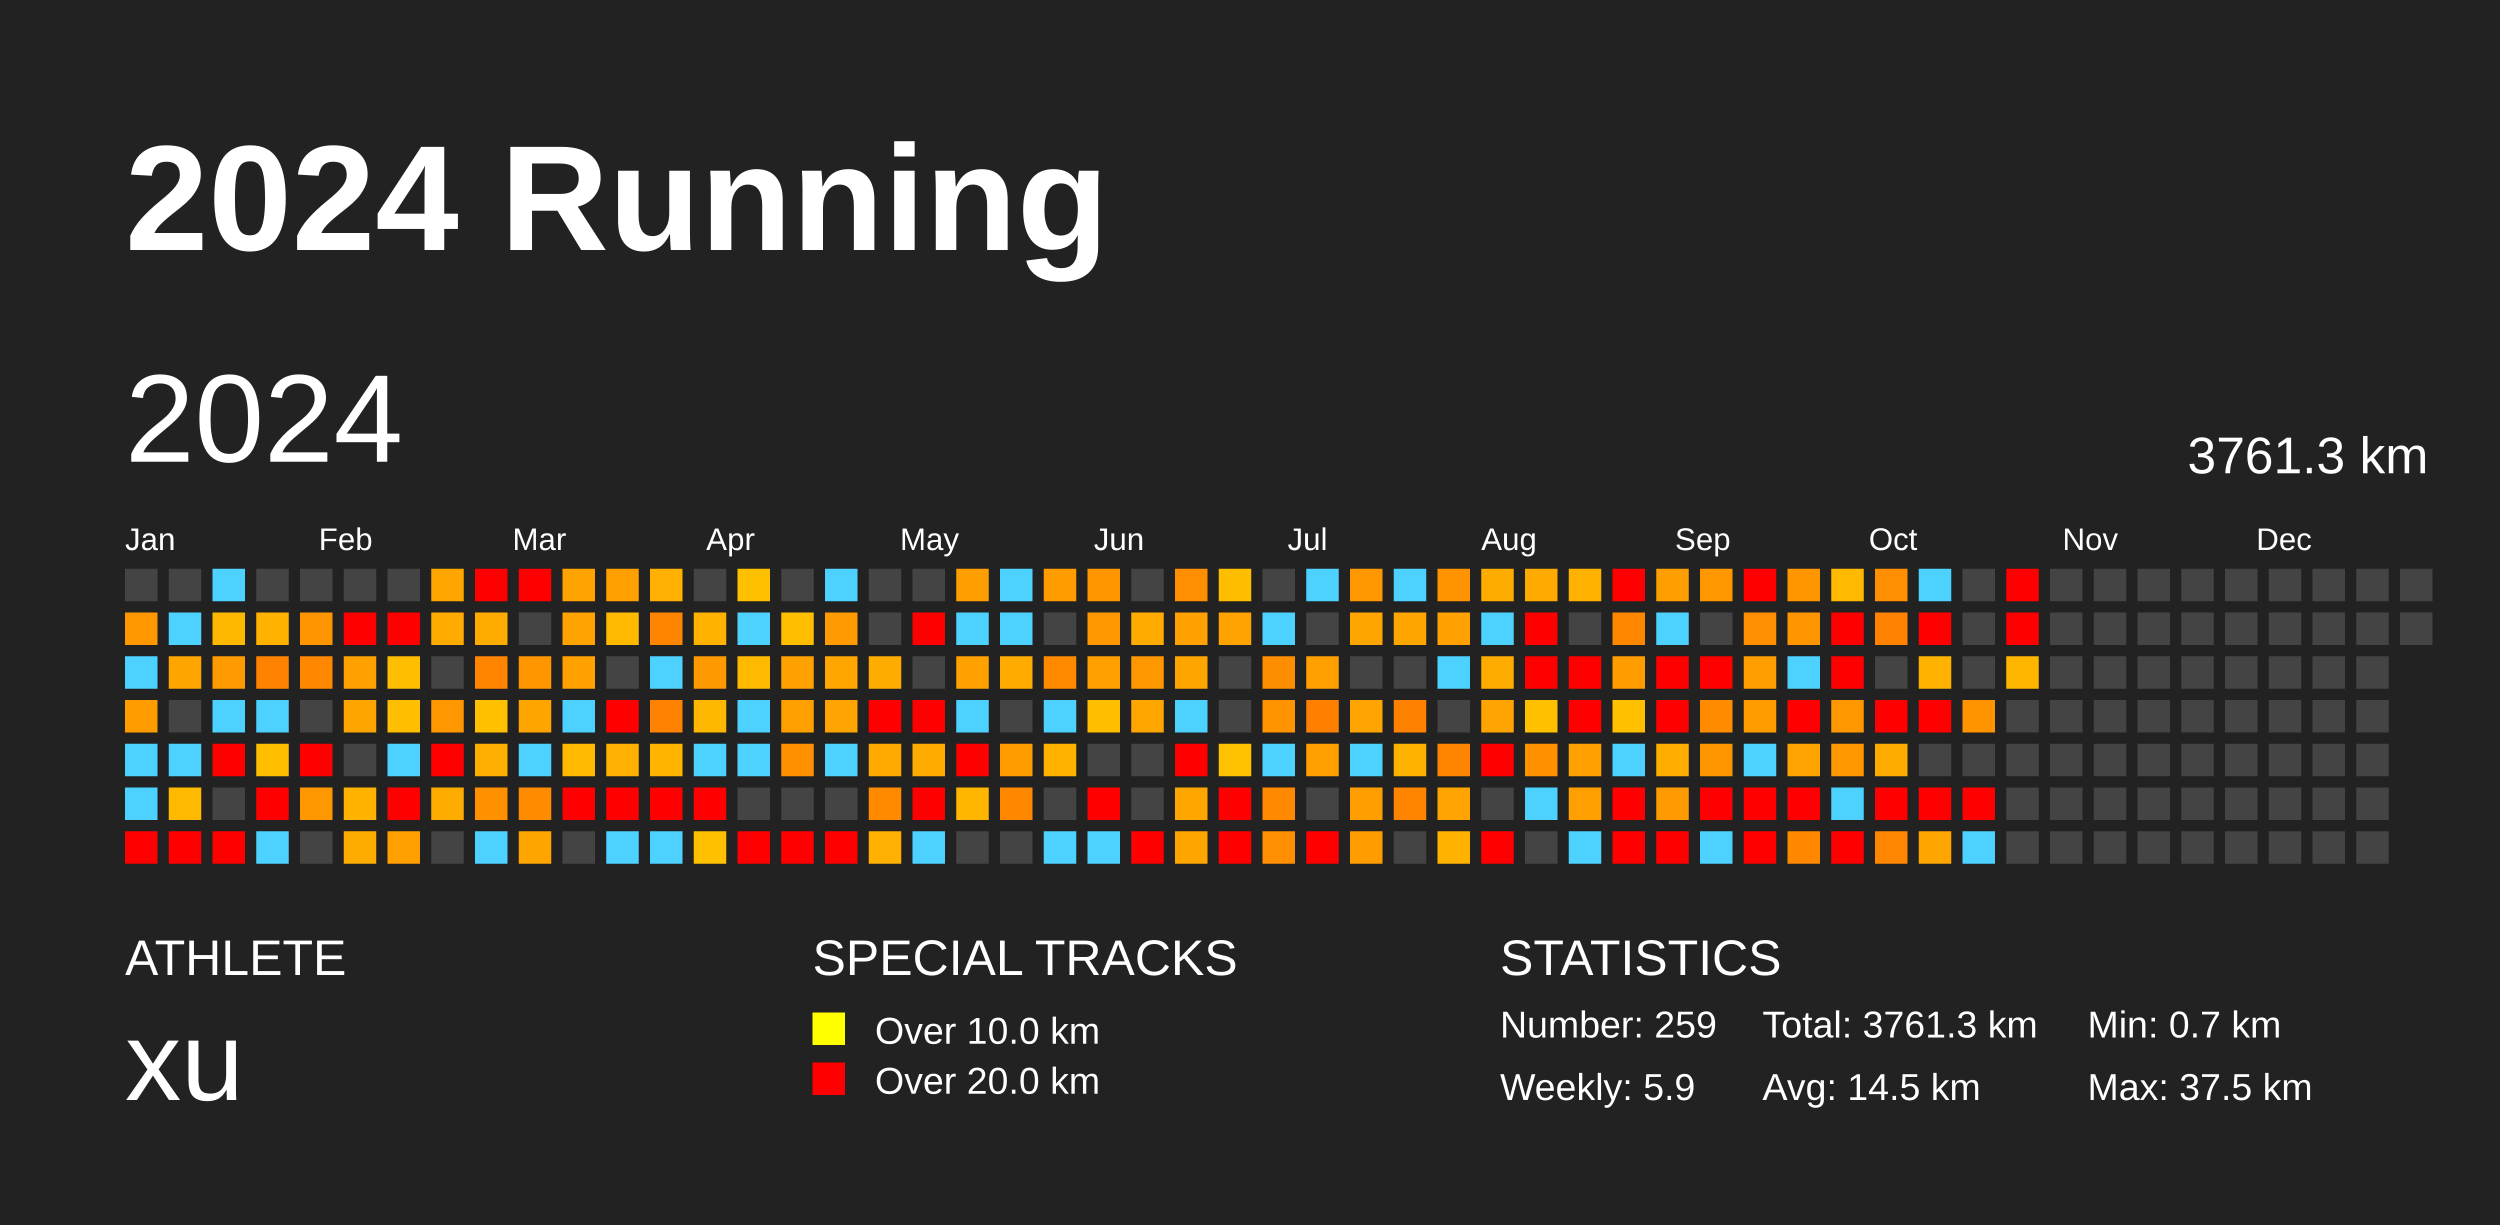
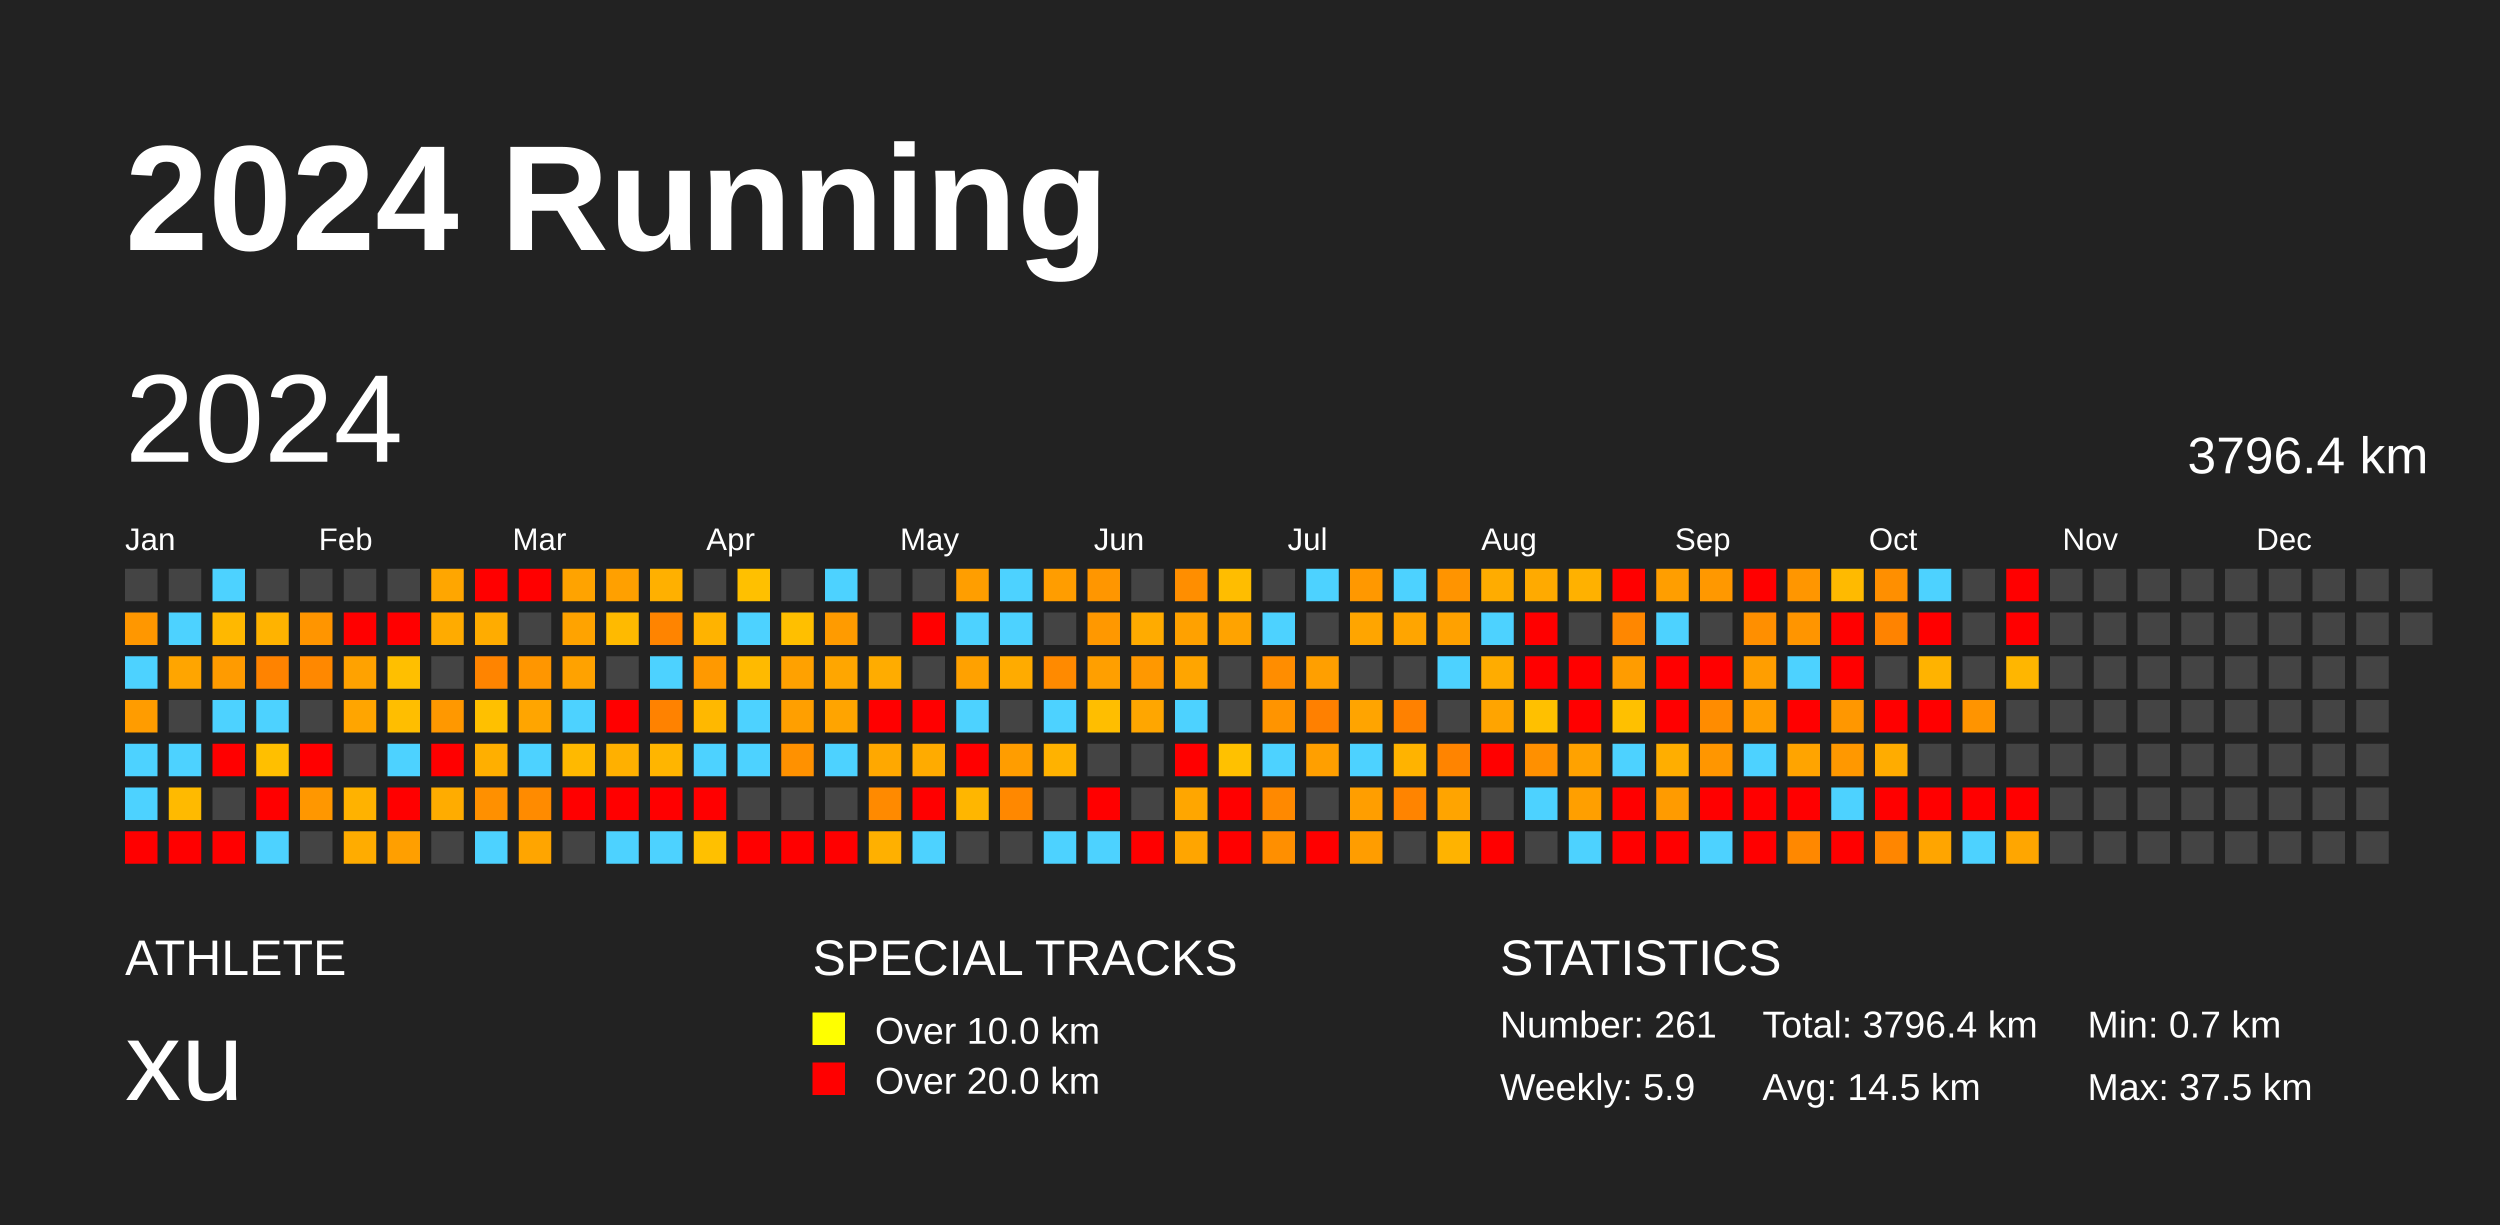
<svg xmlns="http://www.w3.org/2000/svg" baseProfile="full" height="98mm" version="1.1" viewBox="0,0,200,98" width="200mm">
  <defs />
  <rect fill="#222222" height="98" width="200" x="0" y="0" />
  <text fill="#FFFFFF" style="font-size:12px; font-family:Arial; font-weight:bold;" x="10" y="20">2024 Running</text>
  <text fill="#FFFFFF" style="font-size:4px; font-family:Arial" x="10" y="78">ATHLETE</text>
  <text fill="#FFFFFF" style="font-size:9px; font-family:Arial" x="10" y="88">xu</text>
  <text fill="#FFFFFF" style="font-size:4px; font-family:Arial" x="65" y="78">SPECIAL TRACKS</text>
  <rect fill="yellow" height="2.6" width="2.6" x="65" y="81" />
  <text fill="#FFFFFF" style="font-size:3px; font-family:Arial" x="70" y="83.5">Over 10.0 km</text>
  <rect fill="red" height="2.6" width="2.6" x="65" y="85" />
  <text fill="#FFFFFF" style="font-size:3px; font-family:Arial" x="70" y="87.5">Over 20.0 km</text>
  <text fill="#FFFFFF" style="font-size:4px; font-family:Arial" x="120" y="78">STATISTICS</text>
-   <text fill="#FFFFFF" style="font-size:3px; font-family:Arial" x="120" y="83">Number: 259</text>
+   <text fill="#FFFFFF" style="font-size:3px; font-family:Arial" x="120" y="83">Number: 261</text>
  <text fill="#FFFFFF" style="font-size:3px; font-family:Arial" x="120" y="88">Weekly: 5.9</text>
-   <text fill="#FFFFFF" style="font-size:3px; font-family:Arial" x="141" y="83">Total: 3761.3 km</text>
+   <text fill="#FFFFFF" style="font-size:3px; font-family:Arial" x="141" y="83">Total: 3796.4 km</text>
  <text fill="#FFFFFF" style="font-size:3px; font-family:Arial" x="141" y="88">Avg: 14.5 km</text>
  <text fill="#FFFFFF" style="font-size:3px; font-family:Arial" x="167" y="83">Min: 0.7 km</text>
  <text fill="#FFFFFF" style="font-size:3px; font-family:Arial" x="167" y="88">Max: 37.5 km</text>
  <text dominant-baseline="hanging" fill="#FFFFFF" style="font-size:10.0px; font-family:Arial;" x="10" y="30">2024</text>
-   <text dominant-baseline="hanging" fill="#FFFFFF" style="font-size:4.125px; font-family:Arial;" x="175" y="35">3761.3 km</text>
+   <text dominant-baseline="hanging" fill="#FFFFFF" style="font-size:4.125px; font-family:Arial;" x="175" y="35">3796.4 km</text>
  <text fill="#FFFFFF" style="font-size:2.5px; font-family:Arial" x="10.0" y="44">Jan</text>
  <text fill="#FFFFFF" style="font-size:2.5px; font-family:Arial" x="25.5" y="44">Feb</text>
  <text fill="#FFFFFF" style="font-size:2.5px; font-family:Arial" x="41.0" y="44">Mar</text>
  <text fill="#FFFFFF" style="font-size:2.5px; font-family:Arial" x="56.5" y="44">Apr</text>
  <text fill="#FFFFFF" style="font-size:2.5px; font-family:Arial" x="72.0" y="44">May</text>
  <text fill="#FFFFFF" style="font-size:2.5px; font-family:Arial" x="87.5" y="44">Jun</text>
  <text fill="#FFFFFF" style="font-size:2.5px; font-family:Arial" x="103.0" y="44">Jul</text>
  <text fill="#FFFFFF" style="font-size:2.5px; font-family:Arial" x="118.5" y="44">Aug</text>
  <text fill="#FFFFFF" style="font-size:2.5px; font-family:Arial" x="134.0" y="44">Sep</text>
  <text fill="#FFFFFF" style="font-size:2.5px; font-family:Arial" x="149.5" y="44">Oct</text>
  <text fill="#FFFFFF" style="font-size:2.5px; font-family:Arial" x="165.0" y="44">Nov</text>
  <text fill="#FFFFFF" style="font-size:2.5px; font-family:Arial" x="180.5" y="44">Dec</text>
  <rect fill="#444444" height="2.6" width="2.6" x="10.0" y="45.5" />
  <rect fill="#ff9700" height="2.6" width="2.6" x="10.0" y="49.0" />
  <rect fill="#4dd2ff" height="2.6" width="2.6" x="10.0" y="52.5" />
  <rect fill="#ff9c00" height="2.6" width="2.6" x="10.0" y="56.0" />
  <rect fill="#4dd2ff" height="2.6" width="2.6" x="10.0" y="59.5" />
  <rect fill="#4dd2ff" height="2.6" width="2.6" x="10.0" y="63.0" />
  <rect fill="red" height="2.6" width="2.6" x="10.0" y="66.5" />
  <rect fill="#444444" height="2.6" width="2.6" x="13.5" y="45.5" />
  <rect fill="#4dd2ff" height="2.6" width="2.6" x="13.5" y="49.0" />
  <rect fill="#ffa500" height="2.6" width="2.6" x="13.5" y="52.5" />
  <rect fill="#444444" height="2.6" width="2.6" x="13.5" y="56.0" />
  <rect fill="#4dd2ff" height="2.6" width="2.6" x="13.5" y="59.5" />
  <rect fill="#ffba00" height="2.6" width="2.6" x="13.5" y="63.0" />
  <rect fill="red" height="2.6" width="2.6" x="13.5" y="66.5" />
  <rect fill="#4dd2ff" height="2.6" width="2.6" x="17.0" y="45.5" />
  <rect fill="#ffb800" height="2.6" width="2.6" x="17.0" y="49.0" />
  <rect fill="#ff9b00" height="2.6" width="2.6" x="17.0" y="52.5" />
  <rect fill="#4dd2ff" height="2.6" width="2.6" x="17.0" y="56.0" />
  <rect fill="red" height="2.6" width="2.6" x="17.0" y="59.5" />
  <rect fill="#444444" height="2.6" width="2.6" x="17.0" y="63.0" />
  <rect fill="red" height="2.6" width="2.6" x="17.0" y="66.5" />
  <rect fill="#444444" height="2.6" width="2.6" x="20.5" y="45.5" />
  <rect fill="#ffb300" height="2.6" width="2.6" x="20.5" y="49.0" />
  <rect fill="#ff8300" height="2.6" width="2.6" x="20.5" y="52.5" />
  <rect fill="#4dd2ff" height="2.6" width="2.6" x="20.5" y="56.0" />
  <rect fill="#ffbf00" height="2.6" width="2.6" x="20.5" y="59.5" />
  <rect fill="red" height="2.6" width="2.6" x="20.5" y="63.0" />
  <rect fill="#4dd2ff" height="2.6" width="2.6" x="20.5" y="66.5" />
  <rect fill="#444444" height="2.6" width="2.6" x="24.0" y="45.5" />
  <rect fill="#ff9500" height="2.6" width="2.6" x="24.0" y="49.0" />
  <rect fill="#ff8800" height="2.6" width="2.6" x="24.0" y="52.5" />
  <rect fill="#444444" height="2.6" width="2.6" x="24.0" y="56.0" />
  <rect fill="red" height="2.6" width="2.6" x="24.0" y="59.5" />
  <rect fill="#ff9700" height="2.6" width="2.6" x="24.0" y="63.0" />
  <rect fill="#444444" height="2.6" width="2.6" x="24.0" y="66.5" />
  <rect fill="#444444" height="2.6" width="2.6" x="27.5" y="45.5" />
  <rect fill="red" height="2.6" width="2.6" x="27.5" y="49.0" />
  <rect fill="#ffa200" height="2.6" width="2.6" x="27.5" y="52.5" />
  <rect fill="#ffa500" height="2.6" width="2.6" x="27.5" y="56.0" />
  <rect fill="#444444" height="2.6" width="2.6" x="27.5" y="59.5" />
  <rect fill="#ffb200" height="2.6" width="2.6" x="27.5" y="63.0" />
  <rect fill="#ffac00" height="2.6" width="2.6" x="27.5" y="66.5" />
  <rect fill="#444444" height="2.6" width="2.6" x="31.0" y="45.5" />
  <rect fill="red" height="2.6" width="2.6" x="31.0" y="49.0" />
  <rect fill="#ffbf00" height="2.6" width="2.6" x="31.0" y="52.5" />
  <rect fill="#ffbe00" height="2.6" width="2.6" x="31.0" y="56.0" />
  <rect fill="#4dd2ff" height="2.6" width="2.6" x="31.0" y="59.5" />
  <rect fill="red" height="2.6" width="2.6" x="31.0" y="63.0" />
  <rect fill="#ff9f00" height="2.6" width="2.6" x="31.0" y="66.5" />
  <rect fill="#ffa600" height="2.6" width="2.6" x="34.5" y="45.5" />
  <rect fill="#ffab00" height="2.6" width="2.6" x="34.5" y="49.0" />
  <rect fill="#444444" height="2.6" width="2.6" x="34.5" y="52.5" />
  <rect fill="#ff9800" height="2.6" width="2.6" x="34.5" y="56.0" />
  <rect fill="red" height="2.6" width="2.6" x="34.5" y="59.5" />
  <rect fill="#ffac00" height="2.6" width="2.6" x="34.5" y="63.0" />
  <rect fill="#444444" height="2.6" width="2.6" x="34.5" y="66.5" />
  <rect fill="red" height="2.6" width="2.6" x="38.0" y="45.5" />
  <rect fill="#ffac00" height="2.6" width="2.6" x="38.0" y="49.0" />
  <rect fill="#ff8400" height="2.6" width="2.6" x="38.0" y="52.5" />
  <rect fill="#ffc000" height="2.6" width="2.6" x="38.0" y="56.0" />
  <rect fill="#ffaf00" height="2.6" width="2.6" x="38.0" y="59.5" />
  <rect fill="#ff9000" height="2.6" width="2.6" x="38.0" y="63.0" />
  <rect fill="#4dd2ff" height="2.6" width="2.6" x="38.0" y="66.5" />
  <rect fill="red" height="2.6" width="2.6" x="41.5" y="45.5" />
  <rect fill="#444444" height="2.6" width="2.6" x="41.5" y="49.0" />
  <rect fill="#ff9600" height="2.6" width="2.6" x="41.5" y="52.5" />
  <rect fill="#ffa500" height="2.6" width="2.6" x="41.5" y="56.0" />
  <rect fill="#4dd2ff" height="2.6" width="2.6" x="41.5" y="59.5" />
  <rect fill="#ff8b00" height="2.6" width="2.6" x="41.5" y="63.0" />
  <rect fill="#ffa500" height="2.6" width="2.6" x="41.5" y="66.5" />
  <rect fill="#ffa300" height="2.6" width="2.6" x="45.0" y="45.5" />
  <rect fill="#ffa300" height="2.6" width="2.6" x="45.0" y="49.0" />
  <rect fill="#ffa200" height="2.6" width="2.6" x="45.0" y="52.5" />
  <rect fill="#4dd2ff" height="2.6" width="2.6" x="45.0" y="56.0" />
  <rect fill="#ffb900" height="2.6" width="2.6" x="45.0" y="59.5" />
  <rect fill="red" height="2.6" width="2.6" x="45.0" y="63.0" />
  <rect fill="#444444" height="2.6" width="2.6" x="45.0" y="66.5" />
  <rect fill="#ffa000" height="2.6" width="2.6" x="48.5" y="45.5" />
  <rect fill="#ffba00" height="2.6" width="2.6" x="48.5" y="49.0" />
  <rect fill="#444444" height="2.6" width="2.6" x="48.5" y="52.5" />
  <rect fill="red" height="2.6" width="2.6" x="48.5" y="56.0" />
  <rect fill="#ffb000" height="2.6" width="2.6" x="48.5" y="59.5" />
  <rect fill="red" height="2.6" width="2.6" x="48.5" y="63.0" />
  <rect fill="#4dd2ff" height="2.6" width="2.6" x="48.5" y="66.5" />
  <rect fill="#ffb000" height="2.6" width="2.6" x="52.0" y="45.5" />
  <rect fill="#ff8400" height="2.6" width="2.6" x="52.0" y="49.0" />
  <rect fill="#4dd2ff" height="2.6" width="2.6" x="52.0" y="52.5" />
  <rect fill="#ff8200" height="2.6" width="2.6" x="52.0" y="56.0" />
  <rect fill="#ffb500" height="2.6" width="2.6" x="52.0" y="59.5" />
  <rect fill="red" height="2.6" width="2.6" x="52.0" y="63.0" />
  <rect fill="#4dd2ff" height="2.6" width="2.6" x="52.0" y="66.5" />
  <rect fill="#444444" height="2.6" width="2.6" x="55.5" y="45.5" />
  <rect fill="#ffb300" height="2.6" width="2.6" x="55.5" y="49.0" />
  <rect fill="#ff9900" height="2.6" width="2.6" x="55.5" y="52.5" />
  <rect fill="#ffb800" height="2.6" width="2.6" x="55.5" y="56.0" />
  <rect fill="#4dd2ff" height="2.6" width="2.6" x="55.5" y="59.5" />
  <rect fill="red" height="2.6" width="2.6" x="55.5" y="63.0" />
  <rect fill="#ffc000" height="2.6" width="2.6" x="55.5" y="66.5" />
  <rect fill="#ffc000" height="2.6" width="2.6" x="59.0" y="45.5" />
  <rect fill="#4dd2ff" height="2.6" width="2.6" x="59.0" y="49.0" />
  <rect fill="#ffba00" height="2.6" width="2.6" x="59.0" y="52.5" />
  <rect fill="#4dd2ff" height="2.6" width="2.6" x="59.0" y="56.0" />
  <rect fill="#4dd2ff" height="2.6" width="2.6" x="59.0" y="59.5" />
  <rect fill="#444444" height="2.6" width="2.6" x="59.0" y="63.0" />
  <rect fill="red" height="2.6" width="2.6" x="59.0" y="66.5" />
  <rect fill="#444444" height="2.6" width="2.6" x="62.5" y="45.5" />
  <rect fill="#ffbf00" height="2.6" width="2.6" x="62.5" y="49.0" />
  <rect fill="#ffa100" height="2.6" width="2.6" x="62.5" y="52.5" />
  <rect fill="#ff9f00" height="2.6" width="2.6" x="62.5" y="56.0" />
  <rect fill="#ff9100" height="2.6" width="2.6" x="62.5" y="59.5" />
  <rect fill="#444444" height="2.6" width="2.6" x="62.5" y="63.0" />
  <rect fill="red" height="2.6" width="2.6" x="62.5" y="66.5" />
  <rect fill="#4dd2ff" height="2.6" width="2.6" x="66.0" y="45.5" />
  <rect fill="#ff9b00" height="2.6" width="2.6" x="66.0" y="49.0" />
  <rect fill="#ffa600" height="2.6" width="2.6" x="66.0" y="52.5" />
  <rect fill="#ffa400" height="2.6" width="2.6" x="66.0" y="56.0" />
  <rect fill="#4dd2ff" height="2.6" width="2.6" x="66.0" y="59.5" />
  <rect fill="#444444" height="2.6" width="2.6" x="66.0" y="63.0" />
  <rect fill="red" height="2.6" width="2.6" x="66.0" y="66.5" />
  <rect fill="#444444" height="2.6" width="2.6" x="69.5" y="45.5" />
  <rect fill="#444444" height="2.6" width="2.6" x="69.5" y="49.0" />
  <rect fill="#ffac00" height="2.6" width="2.6" x="69.5" y="52.5" />
  <rect fill="red" height="2.6" width="2.6" x="69.5" y="56.0" />
  <rect fill="#ffa800" height="2.6" width="2.6" x="69.5" y="59.5" />
  <rect fill="#ff8a00" height="2.6" width="2.6" x="69.5" y="63.0" />
  <rect fill="#ffb000" height="2.6" width="2.6" x="69.5" y="66.5" />
  <rect fill="#444444" height="2.6" width="2.6" x="73.0" y="45.5" />
  <rect fill="red" height="2.6" width="2.6" x="73.0" y="49.0" />
  <rect fill="#444444" height="2.6" width="2.6" x="73.0" y="52.5" />
  <rect fill="red" height="2.6" width="2.6" x="73.0" y="56.0" />
  <rect fill="#ffab00" height="2.6" width="2.6" x="73.0" y="59.5" />
  <rect fill="red" height="2.6" width="2.6" x="73.0" y="63.0" />
  <rect fill="#4dd2ff" height="2.6" width="2.6" x="73.0" y="66.5" />
  <rect fill="#ff9e00" height="2.6" width="2.6" x="76.5" y="45.5" />
  <rect fill="#4dd2ff" height="2.6" width="2.6" x="76.5" y="49.0" />
  <rect fill="#ffa100" height="2.6" width="2.6" x="76.5" y="52.5" />
  <rect fill="#4dd2ff" height="2.6" width="2.6" x="76.5" y="56.0" />
  <rect fill="red" height="2.6" width="2.6" x="76.5" y="59.5" />
  <rect fill="#ffb600" height="2.6" width="2.6" x="76.5" y="63.0" />
  <rect fill="#444444" height="2.6" width="2.6" x="76.5" y="66.5" />
  <rect fill="#4dd2ff" height="2.6" width="2.6" x="80.0" y="45.5" />
  <rect fill="#4dd2ff" height="2.6" width="2.6" x="80.0" y="49.0" />
  <rect fill="#ffab00" height="2.6" width="2.6" x="80.0" y="52.5" />
  <rect fill="#444444" height="2.6" width="2.6" x="80.0" y="56.0" />
  <rect fill="#ff9d00" height="2.6" width="2.6" x="80.0" y="59.5" />
  <rect fill="#ff8800" height="2.6" width="2.6" x="80.0" y="63.0" />
  <rect fill="#444444" height="2.6" width="2.6" x="80.0" y="66.5" />
  <rect fill="#ff9d00" height="2.6" width="2.6" x="83.5" y="45.5" />
  <rect fill="#444444" height="2.6" width="2.6" x="83.5" y="49.0" />
  <rect fill="#ff8a00" height="2.6" width="2.6" x="83.5" y="52.5" />
  <rect fill="#4dd2ff" height="2.6" width="2.6" x="83.5" y="56.0" />
  <rect fill="#ffb200" height="2.6" width="2.6" x="83.5" y="59.5" />
  <rect fill="#444444" height="2.6" width="2.6" x="83.5" y="63.0" />
  <rect fill="#4dd2ff" height="2.6" width="2.6" x="83.5" y="66.5" />
  <rect fill="#ff9600" height="2.6" width="2.6" x="87.0" y="45.5" />
  <rect fill="#ff9800" height="2.6" width="2.6" x="87.0" y="49.0" />
  <rect fill="#ff9f00" height="2.6" width="2.6" x="87.0" y="52.5" />
  <rect fill="#ffbe00" height="2.6" width="2.6" x="87.0" y="56.0" />
  <rect fill="#444444" height="2.6" width="2.6" x="87.0" y="59.5" />
  <rect fill="red" height="2.6" width="2.6" x="87.0" y="63.0" />
  <rect fill="#4dd2ff" height="2.6" width="2.6" x="87.0" y="66.5" />
  <rect fill="#444444" height="2.6" width="2.6" x="90.5" y="45.5" />
  <rect fill="#ffab00" height="2.6" width="2.6" x="90.5" y="49.0" />
  <rect fill="#ff9800" height="2.6" width="2.6" x="90.5" y="52.5" />
  <rect fill="#ffa600" height="2.6" width="2.6" x="90.5" y="56.0" />
  <rect fill="#444444" height="2.6" width="2.6" x="90.5" y="59.5" />
  <rect fill="#444444" height="2.6" width="2.6" x="90.5" y="63.0" />
  <rect fill="red" height="2.6" width="2.6" x="90.5" y="66.5" />
  <rect fill="#ff8e00" height="2.6" width="2.6" x="94.0" y="45.5" />
  <rect fill="#ffa100" height="2.6" width="2.6" x="94.0" y="49.0" />
  <rect fill="#ffa500" height="2.6" width="2.6" x="94.0" y="52.5" />
  <rect fill="#4dd2ff" height="2.6" width="2.6" x="94.0" y="56.0" />
  <rect fill="red" height="2.6" width="2.6" x="94.0" y="59.5" />
  <rect fill="#ffa600" height="2.6" width="2.6" x="94.0" y="63.0" />
  <rect fill="#ffa500" height="2.6" width="2.6" x="94.0" y="66.5" />
  <rect fill="#ffbd00" height="2.6" width="2.6" x="97.5" y="45.5" />
  <rect fill="#ffa300" height="2.6" width="2.6" x="97.5" y="49.0" />
  <rect fill="#444444" height="2.6" width="2.6" x="97.5" y="52.5" />
  <rect fill="#444444" height="2.6" width="2.6" x="97.5" y="56.0" />
  <rect fill="#ffc100" height="2.6" width="2.6" x="97.5" y="59.5" />
  <rect fill="red" height="2.6" width="2.6" x="97.5" y="63.0" />
  <rect fill="red" height="2.6" width="2.6" x="97.5" y="66.5" />
  <rect fill="#444444" height="2.6" width="2.6" x="101.0" y="45.5" />
  <rect fill="#4dd2ff" height="2.6" width="2.6" x="101.0" y="49.0" />
  <rect fill="#ff8d00" height="2.6" width="2.6" x="101.0" y="52.5" />
  <rect fill="#ff9400" height="2.6" width="2.6" x="101.0" y="56.0" />
  <rect fill="#4dd2ff" height="2.6" width="2.6" x="101.0" y="59.5" />
  <rect fill="#ff8900" height="2.6" width="2.6" x="101.0" y="63.0" />
  <rect fill="#ff8f00" height="2.6" width="2.6" x="101.0" y="66.5" />
  <rect fill="#4dd2ff" height="2.6" width="2.6" x="104.5" y="45.5" />
  <rect fill="#444444" height="2.6" width="2.6" x="104.5" y="49.0" />
  <rect fill="#ff9f00" height="2.6" width="2.6" x="104.5" y="52.5" />
  <rect fill="#ff8000" height="2.6" width="2.6" x="104.5" y="56.0" />
  <rect fill="#ff9f00" height="2.6" width="2.6" x="104.5" y="59.5" />
  <rect fill="#444444" height="2.6" width="2.6" x="104.5" y="63.0" />
  <rect fill="red" height="2.6" width="2.6" x="104.5" y="66.5" />
  <rect fill="#ff9800" height="2.6" width="2.6" x="108.0" y="45.5" />
  <rect fill="#ffa500" height="2.6" width="2.6" x="108.0" y="49.0" />
  <rect fill="#444444" height="2.6" width="2.6" x="108.0" y="52.5" />
  <rect fill="#ffa400" height="2.6" width="2.6" x="108.0" y="56.0" />
  <rect fill="#4dd2ff" height="2.6" width="2.6" x="108.0" y="59.5" />
  <rect fill="#ff9e00" height="2.6" width="2.6" x="108.0" y="63.0" />
  <rect fill="#ff9d00" height="2.6" width="2.6" x="108.0" y="66.5" />
  <rect fill="#4dd2ff" height="2.6" width="2.6" x="111.5" y="45.5" />
  <rect fill="#ffa500" height="2.6" width="2.6" x="111.5" y="49.0" />
  <rect fill="#444444" height="2.6" width="2.6" x="111.5" y="52.5" />
  <rect fill="#ff8100" height="2.6" width="2.6" x="111.5" y="56.0" />
  <rect fill="#ffb300" height="2.6" width="2.6" x="111.5" y="59.5" />
  <rect fill="#ff8400" height="2.6" width="2.6" x="111.5" y="63.0" />
  <rect fill="#444444" height="2.6" width="2.6" x="111.5" y="66.5" />
  <rect fill="#ff9400" height="2.6" width="2.6" x="115.0" y="45.5" />
  <rect fill="#ffa100" height="2.6" width="2.6" x="115.0" y="49.0" />
  <rect fill="#4dd2ff" height="2.6" width="2.6" x="115.0" y="52.5" />
  <rect fill="#444444" height="2.6" width="2.6" x="115.0" y="56.0" />
  <rect fill="#ff8400" height="2.6" width="2.6" x="115.0" y="59.5" />
  <rect fill="#ffa400" height="2.6" width="2.6" x="115.0" y="63.0" />
  <rect fill="#ffb300" height="2.6" width="2.6" x="115.0" y="66.5" />
  <rect fill="#ffac00" height="2.6" width="2.6" x="118.5" y="45.5" />
  <rect fill="#4dd2ff" height="2.6" width="2.6" x="118.5" y="49.0" />
  <rect fill="#ffac00" height="2.6" width="2.6" x="118.5" y="52.5" />
  <rect fill="#ffa400" height="2.6" width="2.6" x="118.5" y="56.0" />
  <rect fill="red" height="2.6" width="2.6" x="118.5" y="59.5" />
  <rect fill="#444444" height="2.6" width="2.6" x="118.5" y="63.0" />
  <rect fill="red" height="2.6" width="2.6" x="118.5" y="66.5" />
  <rect fill="#ffaa00" height="2.6" width="2.6" x="122.0" y="45.5" />
  <rect fill="red" height="2.6" width="2.6" x="122.0" y="49.0" />
  <rect fill="red" height="2.6" width="2.6" x="122.0" y="52.5" />
  <rect fill="#ffc000" height="2.6" width="2.6" x="122.0" y="56.0" />
  <rect fill="#ff9000" height="2.6" width="2.6" x="122.0" y="59.5" />
  <rect fill="#4dd2ff" height="2.6" width="2.6" x="122.0" y="63.0" />
  <rect fill="#444444" height="2.6" width="2.6" x="122.0" y="66.5" />
  <rect fill="#ffb100" height="2.6" width="2.6" x="125.5" y="45.5" />
  <rect fill="#444444" height="2.6" width="2.6" x="125.5" y="49.0" />
  <rect fill="red" height="2.6" width="2.6" x="125.5" y="52.5" />
  <rect fill="red" height="2.6" width="2.6" x="125.5" y="56.0" />
  <rect fill="#ffa200" height="2.6" width="2.6" x="125.5" y="59.5" />
  <rect fill="#ff9f00" height="2.6" width="2.6" x="125.5" y="63.0" />
  <rect fill="#4dd2ff" height="2.6" width="2.6" x="125.5" y="66.5" />
  <rect fill="red" height="2.6" width="2.6" x="129.0" y="45.5" />
  <rect fill="#ff8700" height="2.6" width="2.6" x="129.0" y="49.0" />
  <rect fill="#ff9c00" height="2.6" width="2.6" x="129.0" y="52.5" />
  <rect fill="#ffc000" height="2.6" width="2.6" x="129.0" y="56.0" />
  <rect fill="#4dd2ff" height="2.6" width="2.6" x="129.0" y="59.5" />
  <rect fill="red" height="2.6" width="2.6" x="129.0" y="63.0" />
  <rect fill="red" height="2.6" width="2.6" x="129.0" y="66.5" />
  <rect fill="#ff9e00" height="2.6" width="2.6" x="132.5" y="45.5" />
  <rect fill="#4dd2ff" height="2.6" width="2.6" x="132.5" y="49.0" />
  <rect fill="red" height="2.6" width="2.6" x="132.5" y="52.5" />
  <rect fill="red" height="2.6" width="2.6" x="132.5" y="56.0" />
  <rect fill="#ffae00" height="2.6" width="2.6" x="132.5" y="59.5" />
  <rect fill="#ff9b00" height="2.6" width="2.6" x="132.5" y="63.0" />
  <rect fill="red" height="2.6" width="2.6" x="132.5" y="66.5" />
  <rect fill="#ff9800" height="2.6" width="2.6" x="136.0" y="45.5" />
  <rect fill="#444444" height="2.6" width="2.6" x="136.0" y="49.0" />
  <rect fill="red" height="2.6" width="2.6" x="136.0" y="52.5" />
  <rect fill="#ff8c00" height="2.6" width="2.6" x="136.0" y="56.0" />
  <rect fill="#ff9600" height="2.6" width="2.6" x="136.0" y="59.5" />
  <rect fill="red" height="2.6" width="2.6" x="136.0" y="63.0" />
  <rect fill="#4dd2ff" height="2.6" width="2.6" x="136.0" y="66.5" />
  <rect fill="red" height="2.6" width="2.6" x="139.5" y="45.5" />
  <rect fill="#ff8f00" height="2.6" width="2.6" x="139.5" y="49.0" />
  <rect fill="#ff9e00" height="2.6" width="2.6" x="139.5" y="52.5" />
  <rect fill="#ff9d00" height="2.6" width="2.6" x="139.5" y="56.0" />
  <rect fill="#4dd2ff" height="2.6" width="2.6" x="139.5" y="59.5" />
  <rect fill="red" height="2.6" width="2.6" x="139.5" y="63.0" />
  <rect fill="red" height="2.6" width="2.6" x="139.5" y="66.5" />
  <rect fill="#ff9600" height="2.6" width="2.6" x="143.0" y="45.5" />
  <rect fill="#ff9500" height="2.6" width="2.6" x="143.0" y="49.0" />
  <rect fill="#4dd2ff" height="2.6" width="2.6" x="143.0" y="52.5" />
  <rect fill="red" height="2.6" width="2.6" x="143.0" y="56.0" />
  <rect fill="#ffa400" height="2.6" width="2.6" x="143.0" y="59.5" />
  <rect fill="red" height="2.6" width="2.6" x="143.0" y="63.0" />
  <rect fill="#ff8800" height="2.6" width="2.6" x="143.0" y="66.5" />
  <rect fill="#ffba00" height="2.6" width="2.6" x="146.5" y="45.5" />
  <rect fill="red" height="2.6" width="2.6" x="146.5" y="49.0" />
  <rect fill="red" height="2.6" width="2.6" x="146.5" y="52.5" />
  <rect fill="#ff9700" height="2.6" width="2.6" x="146.5" y="56.0" />
  <rect fill="#ff9800" height="2.6" width="2.6" x="146.5" y="59.5" />
  <rect fill="#4dd2ff" height="2.6" width="2.6" x="146.5" y="63.0" />
  <rect fill="red" height="2.6" width="2.6" x="146.5" y="66.5" />
  <rect fill="#ff8f00" height="2.6" width="2.6" x="150.0" y="45.5" />
  <rect fill="#ff8300" height="2.6" width="2.6" x="150.0" y="49.0" />
  <rect fill="#444444" height="2.6" width="2.6" x="150.0" y="52.5" />
  <rect fill="red" height="2.6" width="2.6" x="150.0" y="56.0" />
  <rect fill="#ffac00" height="2.6" width="2.6" x="150.0" y="59.5" />
  <rect fill="red" height="2.6" width="2.6" x="150.0" y="63.0" />
  <rect fill="#ff8600" height="2.6" width="2.6" x="150.0" y="66.5" />
  <rect fill="#4dd2ff" height="2.6" width="2.6" x="153.5" y="45.5" />
  <rect fill="red" height="2.6" width="2.6" x="153.5" y="49.0" />
  <rect fill="#ffb300" height="2.6" width="2.6" x="153.5" y="52.5" />
  <rect fill="red" height="2.6" width="2.6" x="153.5" y="56.0" />
  <rect fill="#444444" height="2.6" width="2.6" x="153.5" y="59.5" />
  <rect fill="red" height="2.6" width="2.6" x="153.5" y="63.0" />
  <rect fill="#ffa500" height="2.6" width="2.6" x="153.5" y="66.5" />
  <rect fill="#444444" height="2.6" width="2.6" x="157.0" y="45.5" />
  <rect fill="#444444" height="2.6" width="2.6" x="157.0" y="49.0" />
  <rect fill="#444444" height="2.6" width="2.6" x="157.0" y="52.5" />
  <rect fill="#ff9400" height="2.6" width="2.6" x="157.0" y="56.0" />
  <rect fill="#444444" height="2.6" width="2.6" x="157.0" y="59.5" />
  <rect fill="red" height="2.6" width="2.6" x="157.0" y="63.0" />
  <rect fill="#4dd2ff" height="2.6" width="2.6" x="157.0" y="66.5" />
  <rect fill="red" height="2.6" width="2.6" x="160.5" y="45.5" />
  <rect fill="red" height="2.6" width="2.6" x="160.5" y="49.0" />
  <rect fill="#ffb600" height="2.6" width="2.6" x="160.5" y="52.5" />
  <rect fill="#444444" height="2.6" width="2.6" x="160.5" y="56.0" />
  <rect fill="#444444" height="2.6" width="2.6" x="160.5" y="59.5" />
-   <rect fill="#444444" height="2.6" width="2.6" x="160.5" y="63.0" />
-   <rect fill="#444444" height="2.6" width="2.6" x="160.5" y="66.5" />
+   <rect fill="red" height="2.6" width="2.6" x="160.5" y="63.0" />
+   <rect fill="#ffa600" height="2.6" width="2.6" x="160.5" y="66.5" />
  <rect fill="#444444" height="2.6" width="2.6" x="164.0" y="45.5" />
  <rect fill="#444444" height="2.6" width="2.6" x="164.0" y="49.0" />
  <rect fill="#444444" height="2.6" width="2.6" x="164.0" y="52.5" />
  <rect fill="#444444" height="2.6" width="2.6" x="164.0" y="56.0" />
  <rect fill="#444444" height="2.6" width="2.6" x="164.0" y="59.5" />
  <rect fill="#444444" height="2.6" width="2.6" x="164.0" y="63.0" />
  <rect fill="#444444" height="2.6" width="2.6" x="164.0" y="66.5" />
  <rect fill="#444444" height="2.6" width="2.6" x="167.5" y="45.5" />
  <rect fill="#444444" height="2.6" width="2.6" x="167.5" y="49.0" />
  <rect fill="#444444" height="2.6" width="2.6" x="167.5" y="52.5" />
  <rect fill="#444444" height="2.6" width="2.6" x="167.5" y="56.0" />
  <rect fill="#444444" height="2.6" width="2.6" x="167.5" y="59.5" />
  <rect fill="#444444" height="2.6" width="2.6" x="167.5" y="63.0" />
  <rect fill="#444444" height="2.6" width="2.6" x="167.5" y="66.5" />
  <rect fill="#444444" height="2.6" width="2.6" x="171.0" y="45.5" />
  <rect fill="#444444" height="2.6" width="2.6" x="171.0" y="49.0" />
  <rect fill="#444444" height="2.6" width="2.6" x="171.0" y="52.5" />
  <rect fill="#444444" height="2.6" width="2.6" x="171.0" y="56.0" />
  <rect fill="#444444" height="2.6" width="2.6" x="171.0" y="59.5" />
  <rect fill="#444444" height="2.6" width="2.6" x="171.0" y="63.0" />
  <rect fill="#444444" height="2.6" width="2.6" x="171.0" y="66.5" />
  <rect fill="#444444" height="2.6" width="2.6" x="174.5" y="45.5" />
  <rect fill="#444444" height="2.6" width="2.6" x="174.5" y="49.0" />
  <rect fill="#444444" height="2.6" width="2.6" x="174.5" y="52.5" />
  <rect fill="#444444" height="2.6" width="2.6" x="174.5" y="56.0" />
  <rect fill="#444444" height="2.6" width="2.6" x="174.5" y="59.5" />
  <rect fill="#444444" height="2.6" width="2.6" x="174.5" y="63.0" />
  <rect fill="#444444" height="2.6" width="2.6" x="174.5" y="66.5" />
  <rect fill="#444444" height="2.6" width="2.6" x="178.0" y="45.5" />
  <rect fill="#444444" height="2.6" width="2.6" x="178.0" y="49.0" />
  <rect fill="#444444" height="2.6" width="2.6" x="178.0" y="52.5" />
  <rect fill="#444444" height="2.6" width="2.6" x="178.0" y="56.0" />
  <rect fill="#444444" height="2.6" width="2.6" x="178.0" y="59.5" />
  <rect fill="#444444" height="2.6" width="2.6" x="178.0" y="63.0" />
  <rect fill="#444444" height="2.6" width="2.6" x="178.0" y="66.5" />
  <rect fill="#444444" height="2.6" width="2.6" x="181.5" y="45.5" />
  <rect fill="#444444" height="2.6" width="2.6" x="181.5" y="49.0" />
  <rect fill="#444444" height="2.6" width="2.6" x="181.5" y="52.5" />
  <rect fill="#444444" height="2.6" width="2.6" x="181.5" y="56.0" />
  <rect fill="#444444" height="2.6" width="2.6" x="181.5" y="59.5" />
  <rect fill="#444444" height="2.6" width="2.6" x="181.5" y="63.0" />
  <rect fill="#444444" height="2.6" width="2.6" x="181.5" y="66.5" />
  <rect fill="#444444" height="2.6" width="2.6" x="185.0" y="45.5" />
  <rect fill="#444444" height="2.6" width="2.6" x="185.0" y="49.0" />
  <rect fill="#444444" height="2.6" width="2.6" x="185.0" y="52.5" />
  <rect fill="#444444" height="2.6" width="2.6" x="185.0" y="56.0" />
  <rect fill="#444444" height="2.6" width="2.6" x="185.0" y="59.5" />
  <rect fill="#444444" height="2.6" width="2.6" x="185.0" y="63.0" />
  <rect fill="#444444" height="2.6" width="2.6" x="185.0" y="66.5" />
  <rect fill="#444444" height="2.6" width="2.6" x="188.5" y="45.5" />
  <rect fill="#444444" height="2.6" width="2.6" x="188.5" y="49.0" />
  <rect fill="#444444" height="2.6" width="2.6" x="188.5" y="52.5" />
  <rect fill="#444444" height="2.6" width="2.6" x="188.5" y="56.0" />
  <rect fill="#444444" height="2.6" width="2.6" x="188.5" y="59.5" />
  <rect fill="#444444" height="2.6" width="2.6" x="188.5" y="63.0" />
  <rect fill="#444444" height="2.6" width="2.6" x="188.5" y="66.5" />
  <rect fill="#444444" height="2.6" width="2.6" x="192.0" y="45.5" />
  <rect fill="#444444" height="2.6" width="2.6" x="192.0" y="49.0" />
</svg>
